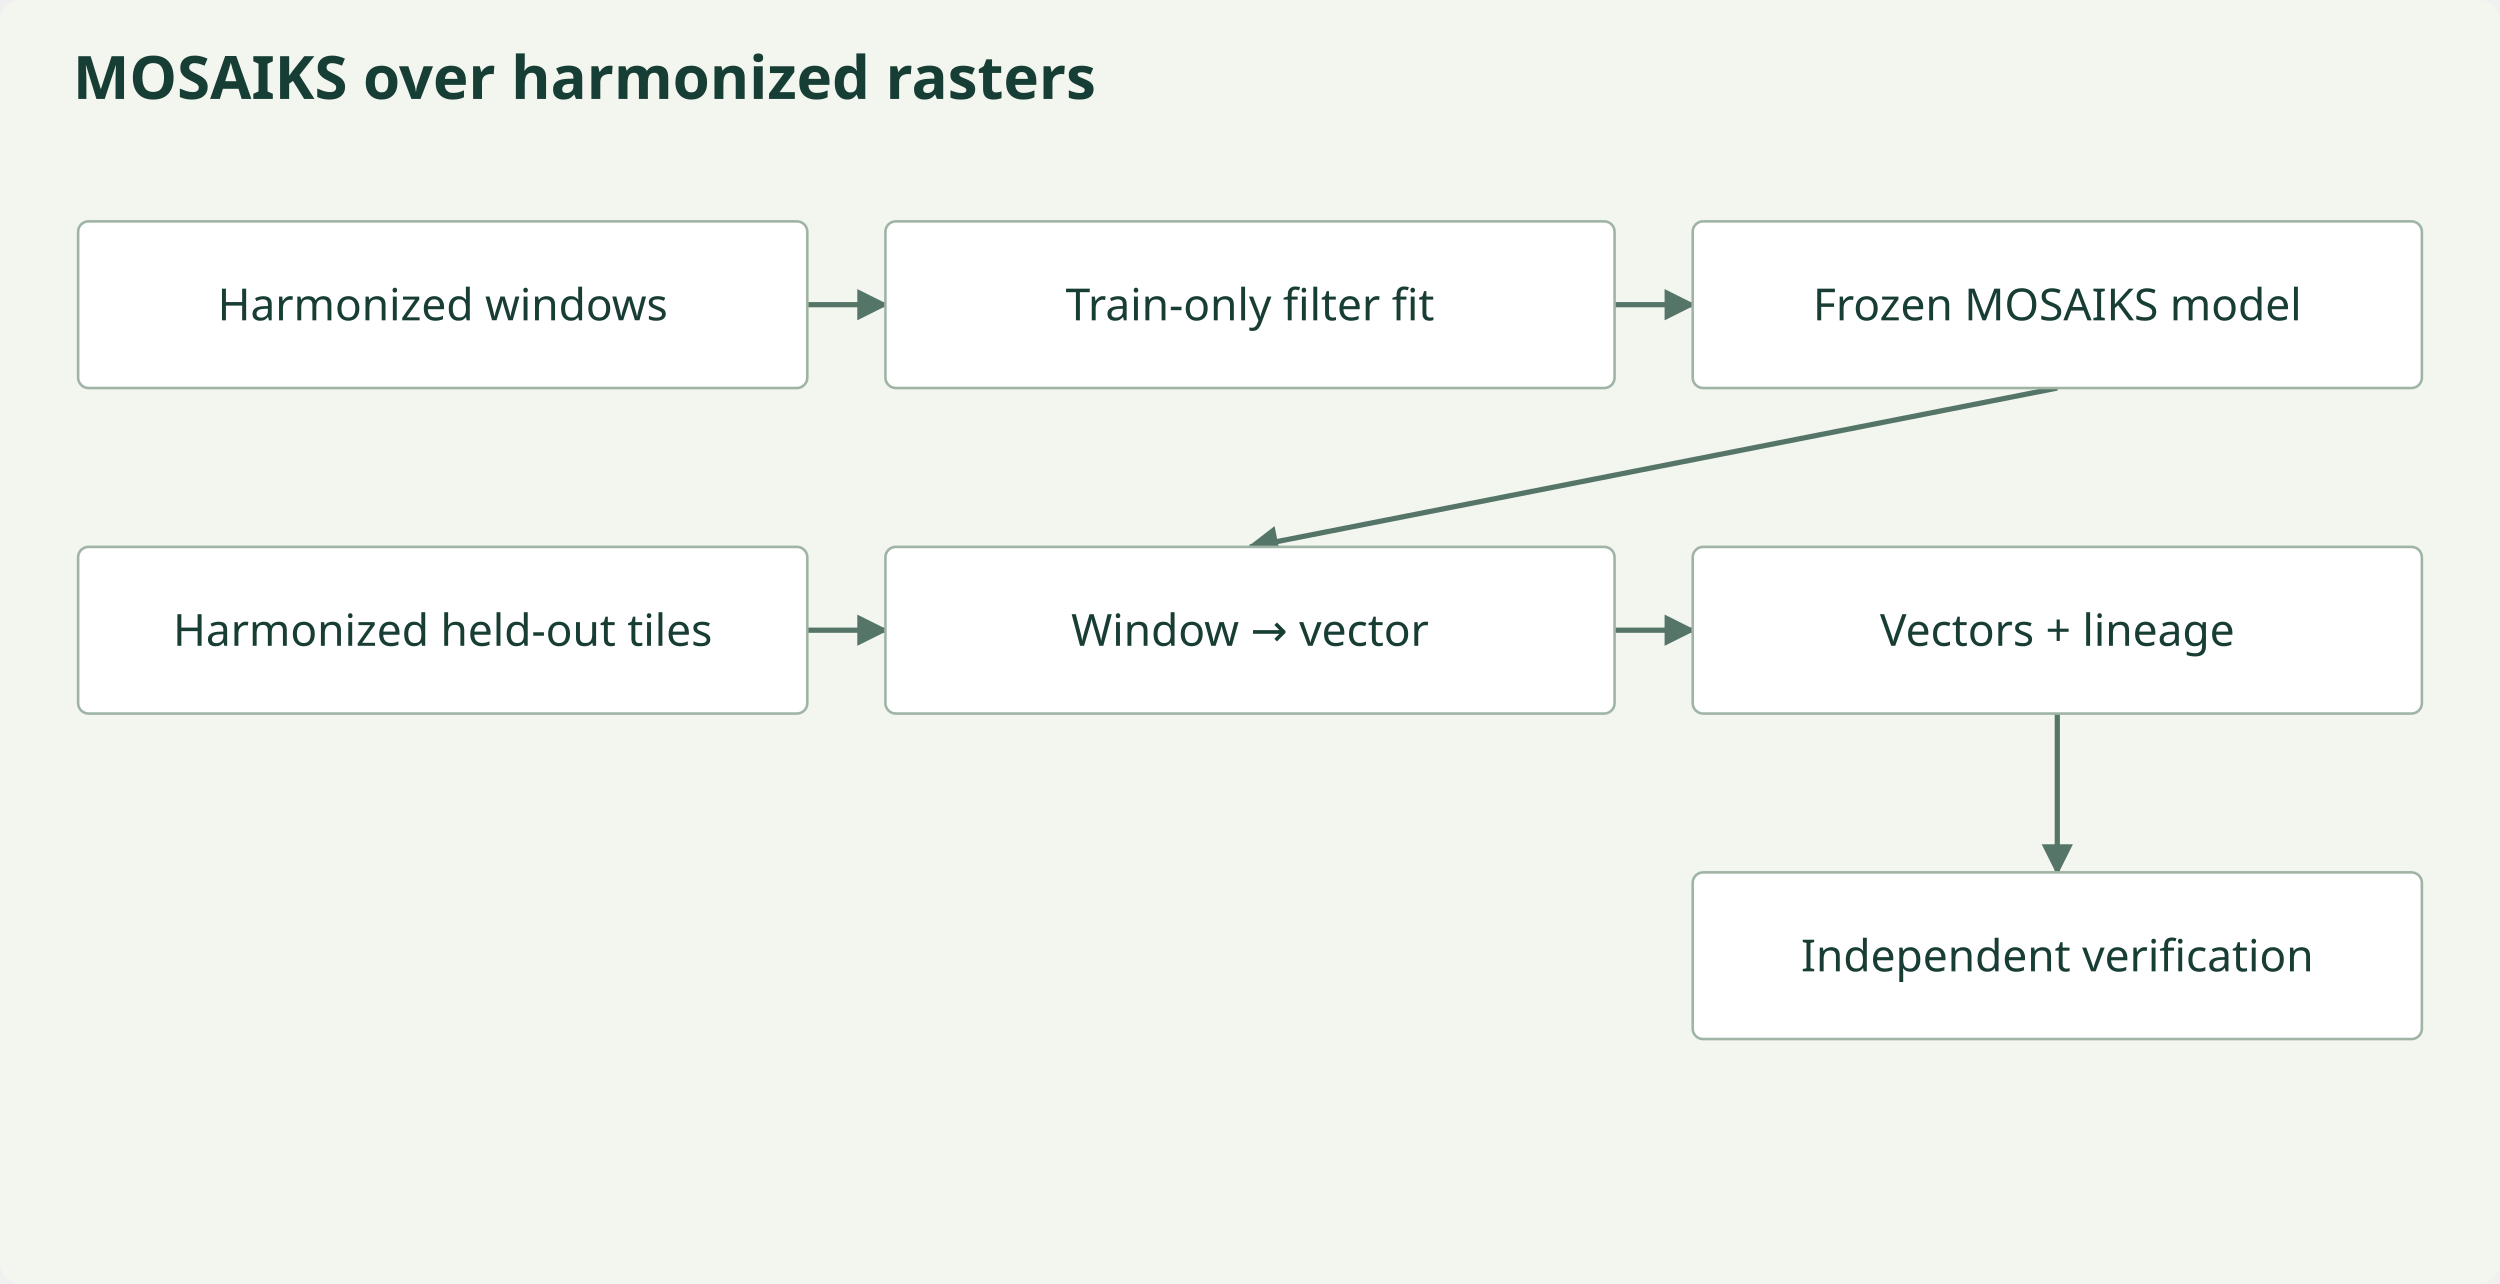
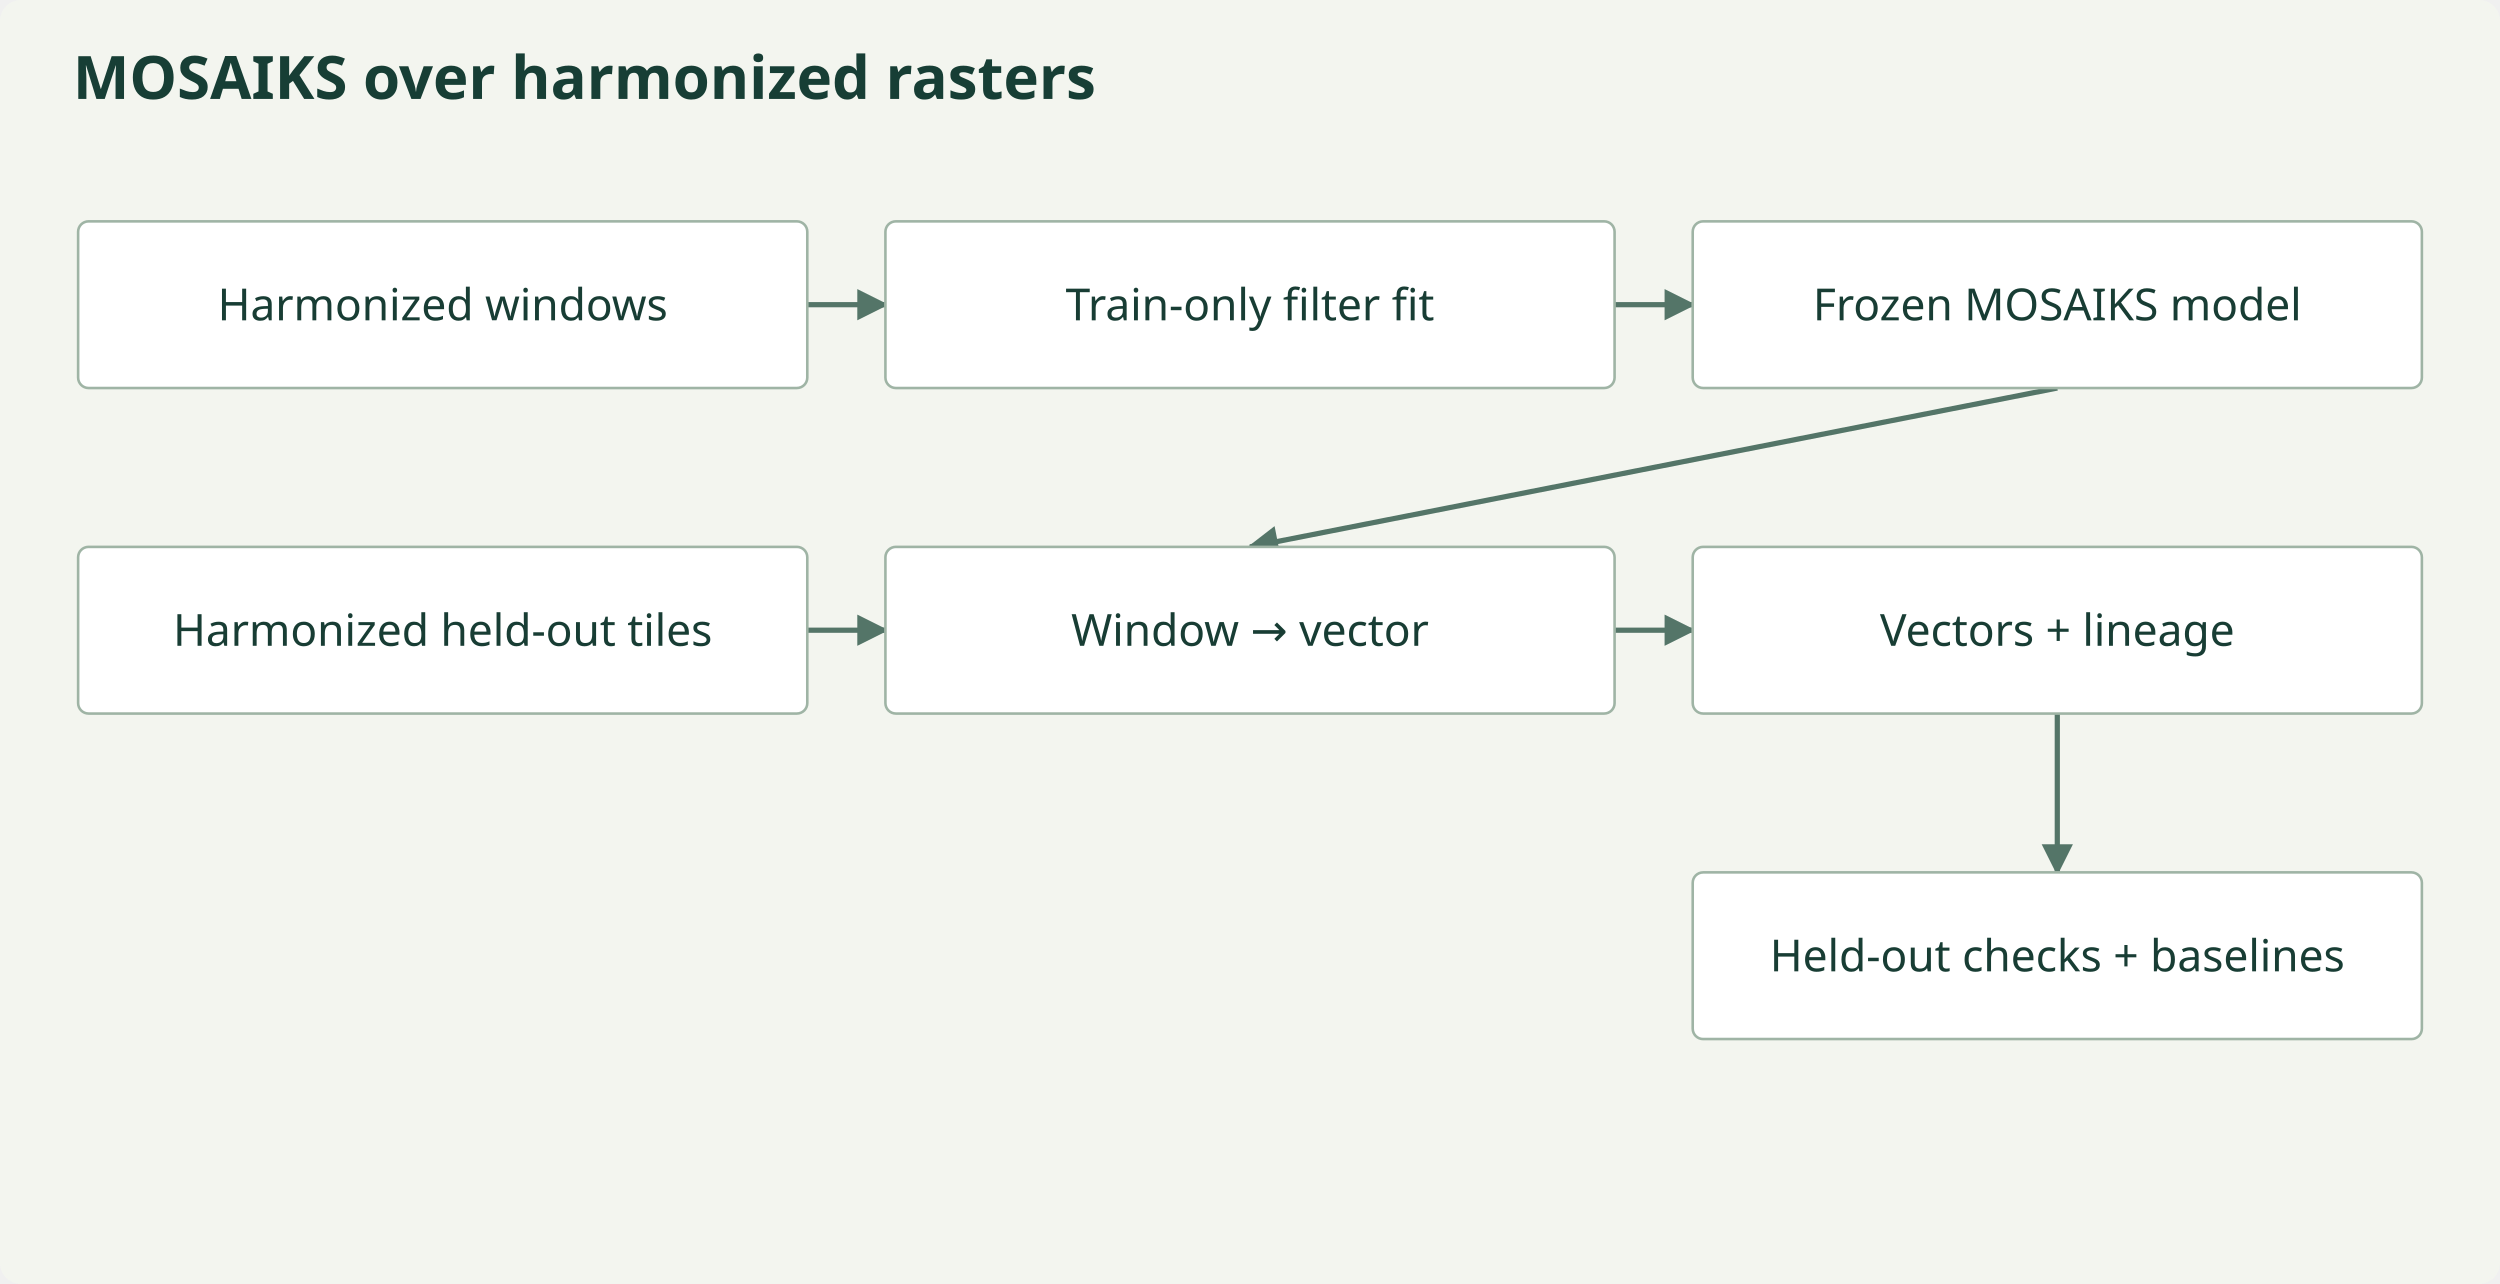
<svg xmlns="http://www.w3.org/2000/svg" viewBox="0 0 960 493" role="img" aria-labelledby="title desc">
  <defs>
    <marker id="arrow" viewBox="0 0 10 10" refX="9" refY="5" markerWidth="6" markerHeight="6" orient="auto-start-reverse">
      <path d="M0 0L10 5L0 10Z" fill="#547568" />
    </marker>
  </defs>
  <rect width="960" height="493" fill="#f3f5ef" rx="8" />
  <text x="28" y="38" fill="#173e35" font-family="sans-serif" font-size="23" font-weight="600">MOSAIKS over harmonized rasters</text>
  <path d="M310 117 L340 117" fill="none" stroke="#547568" stroke-width="2" marker-end="url(#arrow)" />
  <path d="M620 117 L650 117" fill="none" stroke="#547568" stroke-width="2" marker-end="url(#arrow)" />
  <path d="M790 149 L480 210" fill="none" stroke="#547568" stroke-width="2" marker-end="url(#arrow)" />
  <path d="M310 242 L340 242" fill="none" stroke="#547568" stroke-width="2" marker-end="url(#arrow)" />
  <path d="M620 242 L650 242" fill="none" stroke="#547568" stroke-width="2" marker-end="url(#arrow)" />
  <path d="M790 274 L790 335" fill="none" stroke="#547568" stroke-width="2" marker-end="url(#arrow)" />
  <rect x="30" y="85" width="280" height="64" rx="4" fill="white" stroke="#9fb4a5" />
-   <text x="170" y="123" text-anchor="middle" fill="#183d34" font-family="sans-serif" font-size="17">Harmonized windows</text>
+   <text x="170" y="123" text-anchor="middle" fill="#183d34" font-family="sans-serif" font-size="17">
+     <tspan x="170" dy="0">Harmonized windows</tspan>
+   </text>
  <rect x="340" y="85" width="280" height="64" rx="4" fill="white" stroke="#9fb4a5" />
-   <text x="480" y="123" text-anchor="middle" fill="#183d34" font-family="sans-serif" font-size="17">Train-only filter fit</text>
+   <text x="480" y="123" text-anchor="middle" fill="#183d34" font-family="sans-serif" font-size="17">
+     <tspan x="480" dy="0">Train-only filter fit</tspan>
+   </text>
  <rect x="650" y="85" width="280" height="64" rx="4" fill="white" stroke="#9fb4a5" />
-   <text x="790" y="123" text-anchor="middle" fill="#183d34" font-family="sans-serif" font-size="17">Frozen MOSAIKS model</text>
+   <text x="790" y="123" text-anchor="middle" fill="#183d34" font-family="sans-serif" font-size="17">
+     <tspan x="790" dy="0">Frozen MOSAIKS model</tspan>
+   </text>
  <rect x="30" y="210" width="280" height="64" rx="4" fill="white" stroke="#9fb4a5" />
-   <text x="170" y="248" text-anchor="middle" fill="#183d34" font-family="sans-serif" font-size="17">Harmonized held-out tiles</text>
+   <text x="170" y="248" text-anchor="middle" fill="#183d34" font-family="sans-serif" font-size="17">
+     <tspan x="170" dy="0">Harmonized held-out tiles</tspan>
+   </text>
  <rect x="340" y="210" width="280" height="64" rx="4" fill="white" stroke="#9fb4a5" />
-   <text x="480" y="248" text-anchor="middle" fill="#183d34" font-family="sans-serif" font-size="17">Window → vector</text>
+   <text x="480" y="248" text-anchor="middle" fill="#183d34" font-family="sans-serif" font-size="17">
+     <tspan x="480" dy="0">Window → vector</tspan>
+   </text>
  <rect x="650" y="210" width="280" height="64" rx="4" fill="white" stroke="#9fb4a5" />
-   <text x="790" y="248" text-anchor="middle" fill="#183d34" font-family="sans-serif" font-size="17">Vectors + lineage</text>
+   <text x="790" y="248" text-anchor="middle" fill="#183d34" font-family="sans-serif" font-size="17">
+     <tspan x="790" dy="0">Vectors + lineage</tspan>
+   </text>
  <rect x="650" y="335" width="280" height="64" rx="4" fill="white" stroke="#9fb4a5" />
-   <text x="790" y="373" text-anchor="middle" fill="#183d34" font-family="sans-serif" font-size="17">Independent verification</text>
+   <text x="790" y="373" text-anchor="middle" fill="#183d34" font-family="sans-serif" font-size="17">
+     <tspan x="790" dy="0">Held-out checks + baselines</tspan>
+   </text>
</svg>
